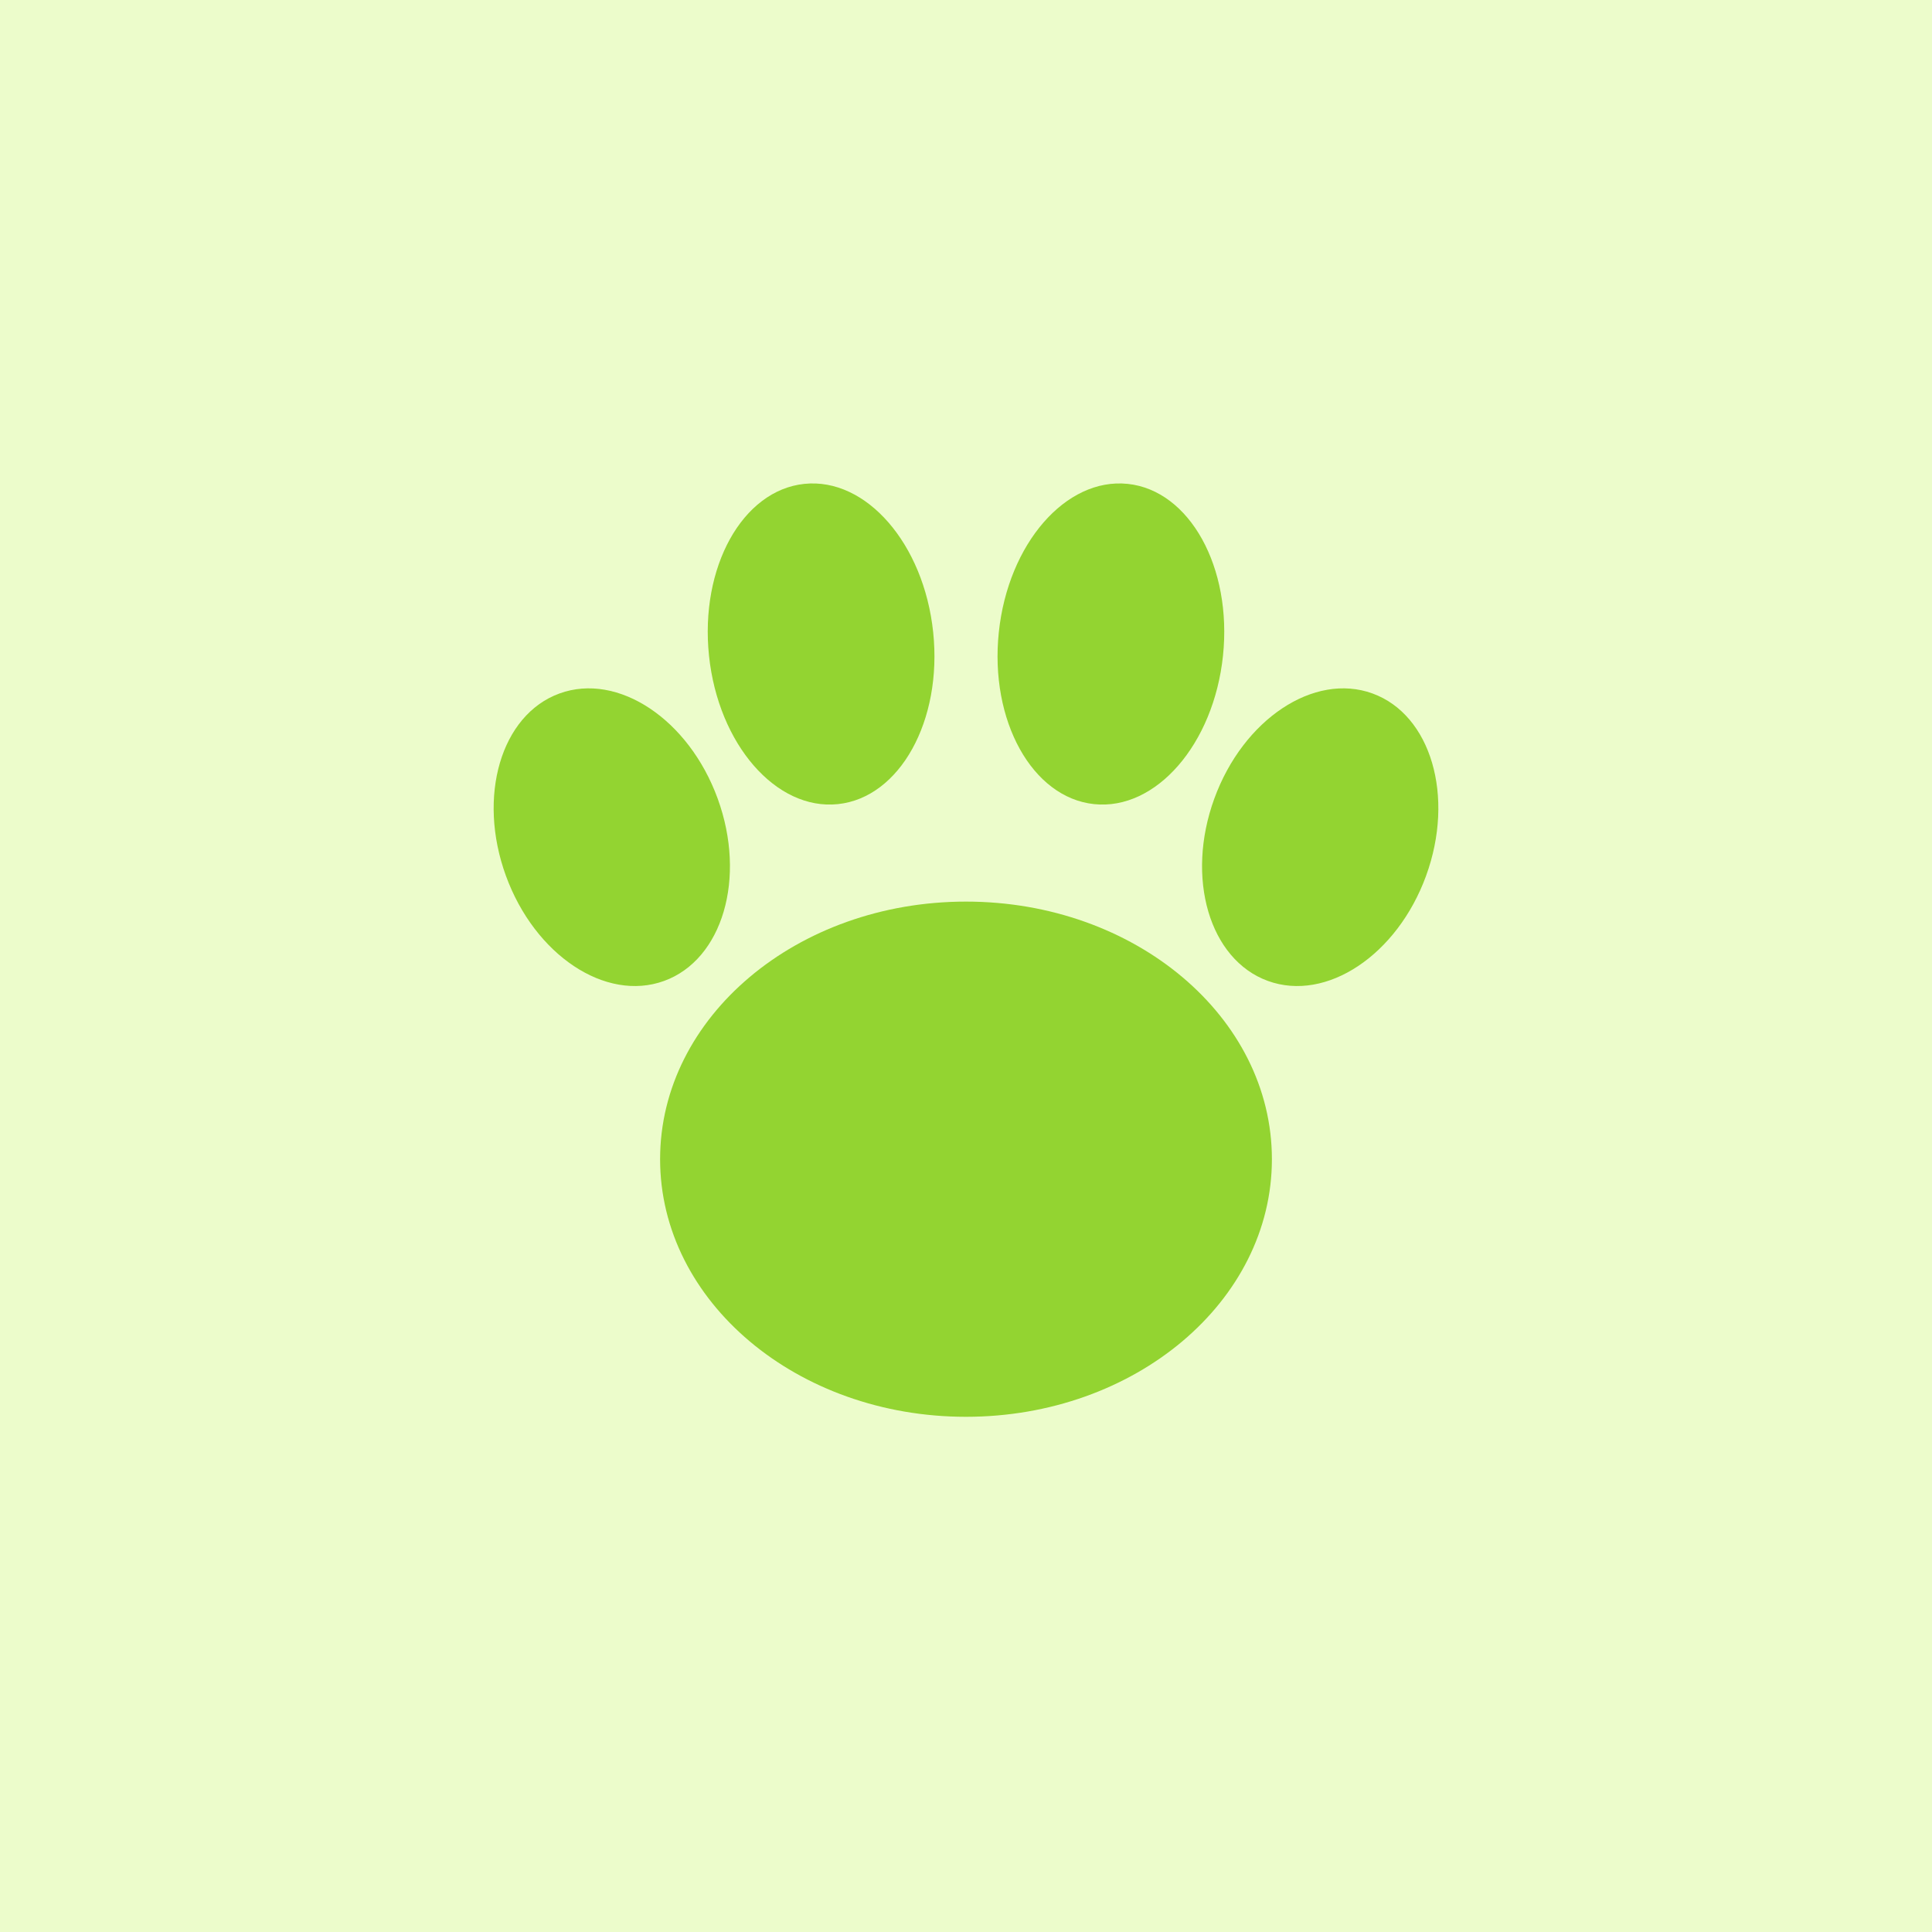
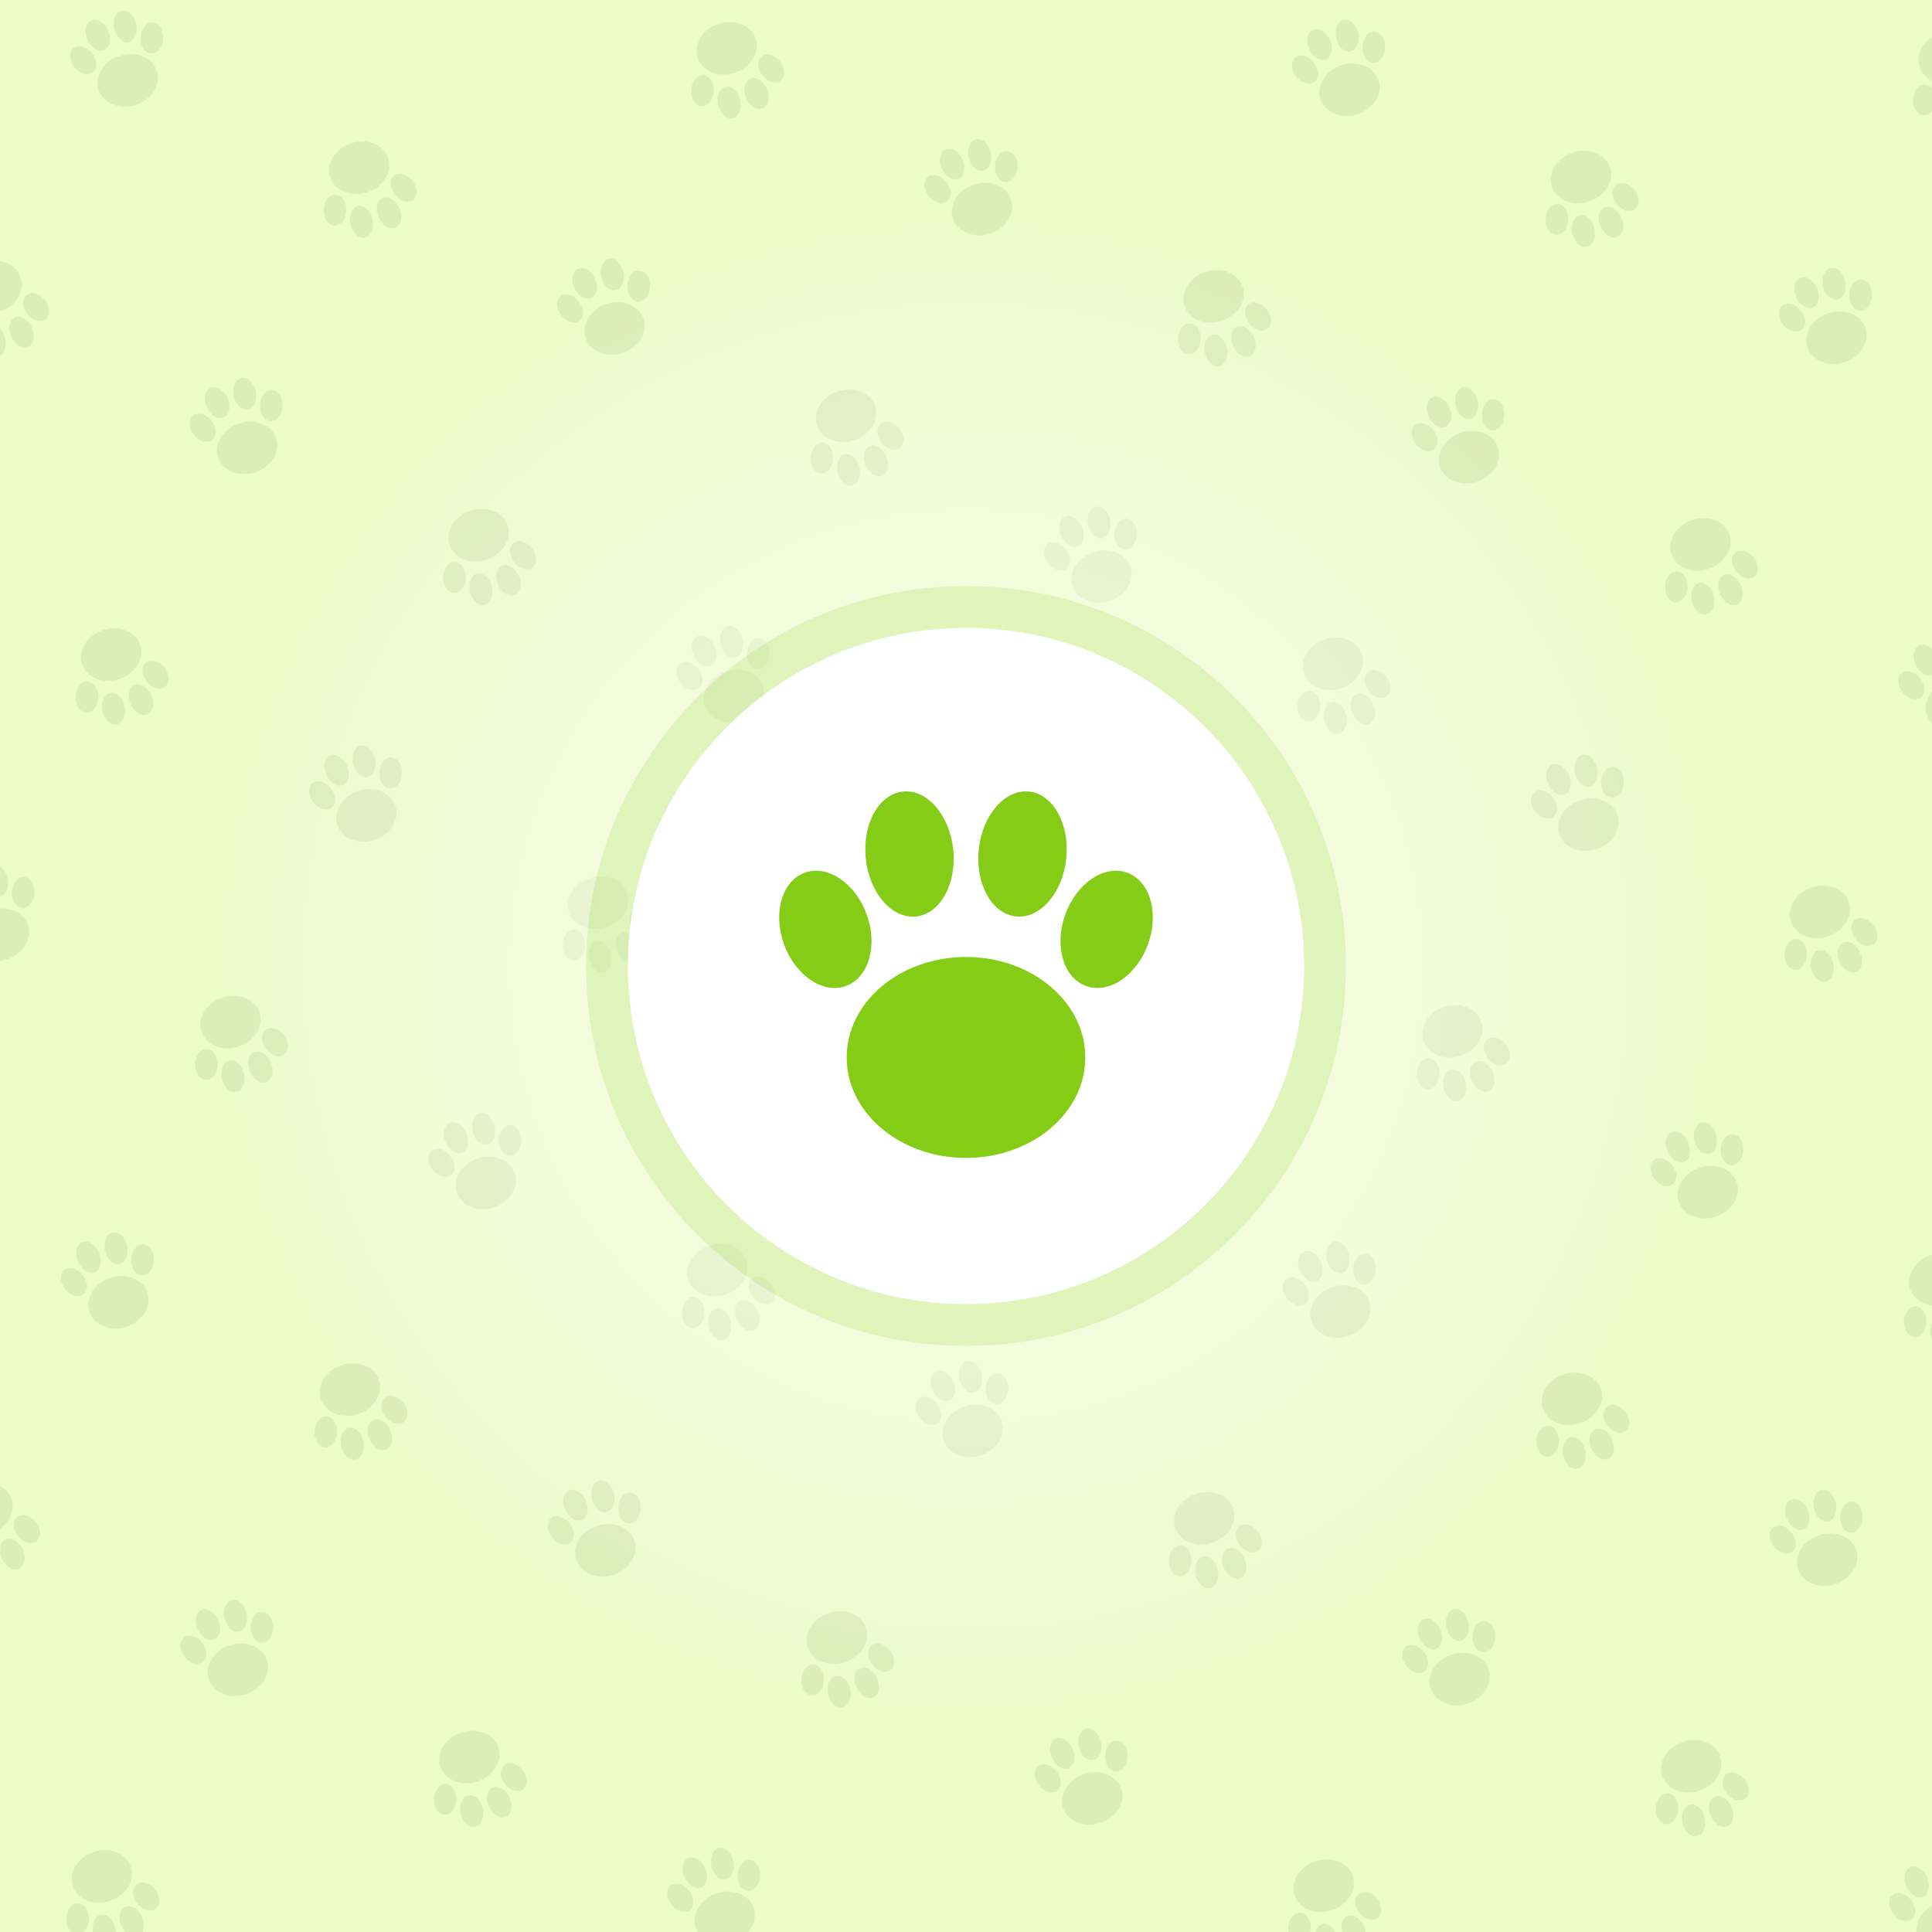
- <svg xmlns="http://www.w3.org/2000/svg" viewBox="0 0 1200 1200" role="img" aria-label="Photo coming soon">
+ <svg xmlns="http://www.w3.org/2000/svg" xmlns:xlink="http://www.w3.org/1999/xlink" viewBox="0 0 1200 1200" role="img" aria-label="Pawsome">
+   <defs>
+     <g id="paw">
+       <ellipse cx="0" cy="60" rx="95" ry="80" />
+       <ellipse cx="-112" cy="-42" rx="35" ry="48" transform="rotate(-20 -112 -42)" />
+       <ellipse cx="-45" cy="-102" rx="35" ry="50" transform="rotate(-6 -45 -102)" />
+       <ellipse cx="45" cy="-102" rx="35" ry="50" transform="rotate(6 45 -102)" />
+       <ellipse cx="112" cy="-42" rx="35" ry="48" transform="rotate(20 112 -42)" />
+     </g>
+     <pattern id="paws" width="240" height="240" patternUnits="userSpaceOnUse" patternTransform="rotate(-18)">
+       <g fill="#3F6212" opacity="0.1">
+         <use xlink:href="#paw" href="#paw" transform="translate(60 60) scale(0.2)" />
+         <use xlink:href="#paw" href="#paw" transform="translate(180 180) scale(0.2) rotate(180)" />
+       </g>
+     </pattern>
+     <radialGradient id="glow" cx="50%" cy="50%" r="50%">
+       <stop offset="0" stop-color="#FFFFFF" stop-opacity="0.75" />
+       <stop offset="1" stop-color="#FFFFFF" stop-opacity="0" />
+     </radialGradient>
+   </defs>
  <rect width="1200" height="1200" fill="#ECFCCB" />
-   <g fill="#84CC16" opacity="0.85">
-     <ellipse cx="600" cy="720" rx="190" ry="160" />
-     <ellipse cx="380" cy="520" rx="70" ry="95" transform="rotate(-20 380 520)" />
-     <ellipse cx="510" cy="400" rx="70" ry="100" transform="rotate(-6 510 400)" />
-     <ellipse cx="690" cy="400" rx="70" ry="100" transform="rotate(6 690 400)" />
-     <ellipse cx="820" cy="520" rx="70" ry="95" transform="rotate(20 820 520)" />
-   </g>
+   <rect width="1200" height="1200" fill="url(#paws)" />
+   <circle cx="600" cy="600" r="460" fill="url(#glow)" />
+   <circle cx="600" cy="600" r="236" fill="#84CC16" opacity="0.18" />
+   <circle cx="600" cy="600" r="210" fill="#FFFFFF" />
+   <use xlink:href="#paw" href="#paw" transform="translate(600 610) scale(0.78)" fill="#84CC16" />
</svg>
